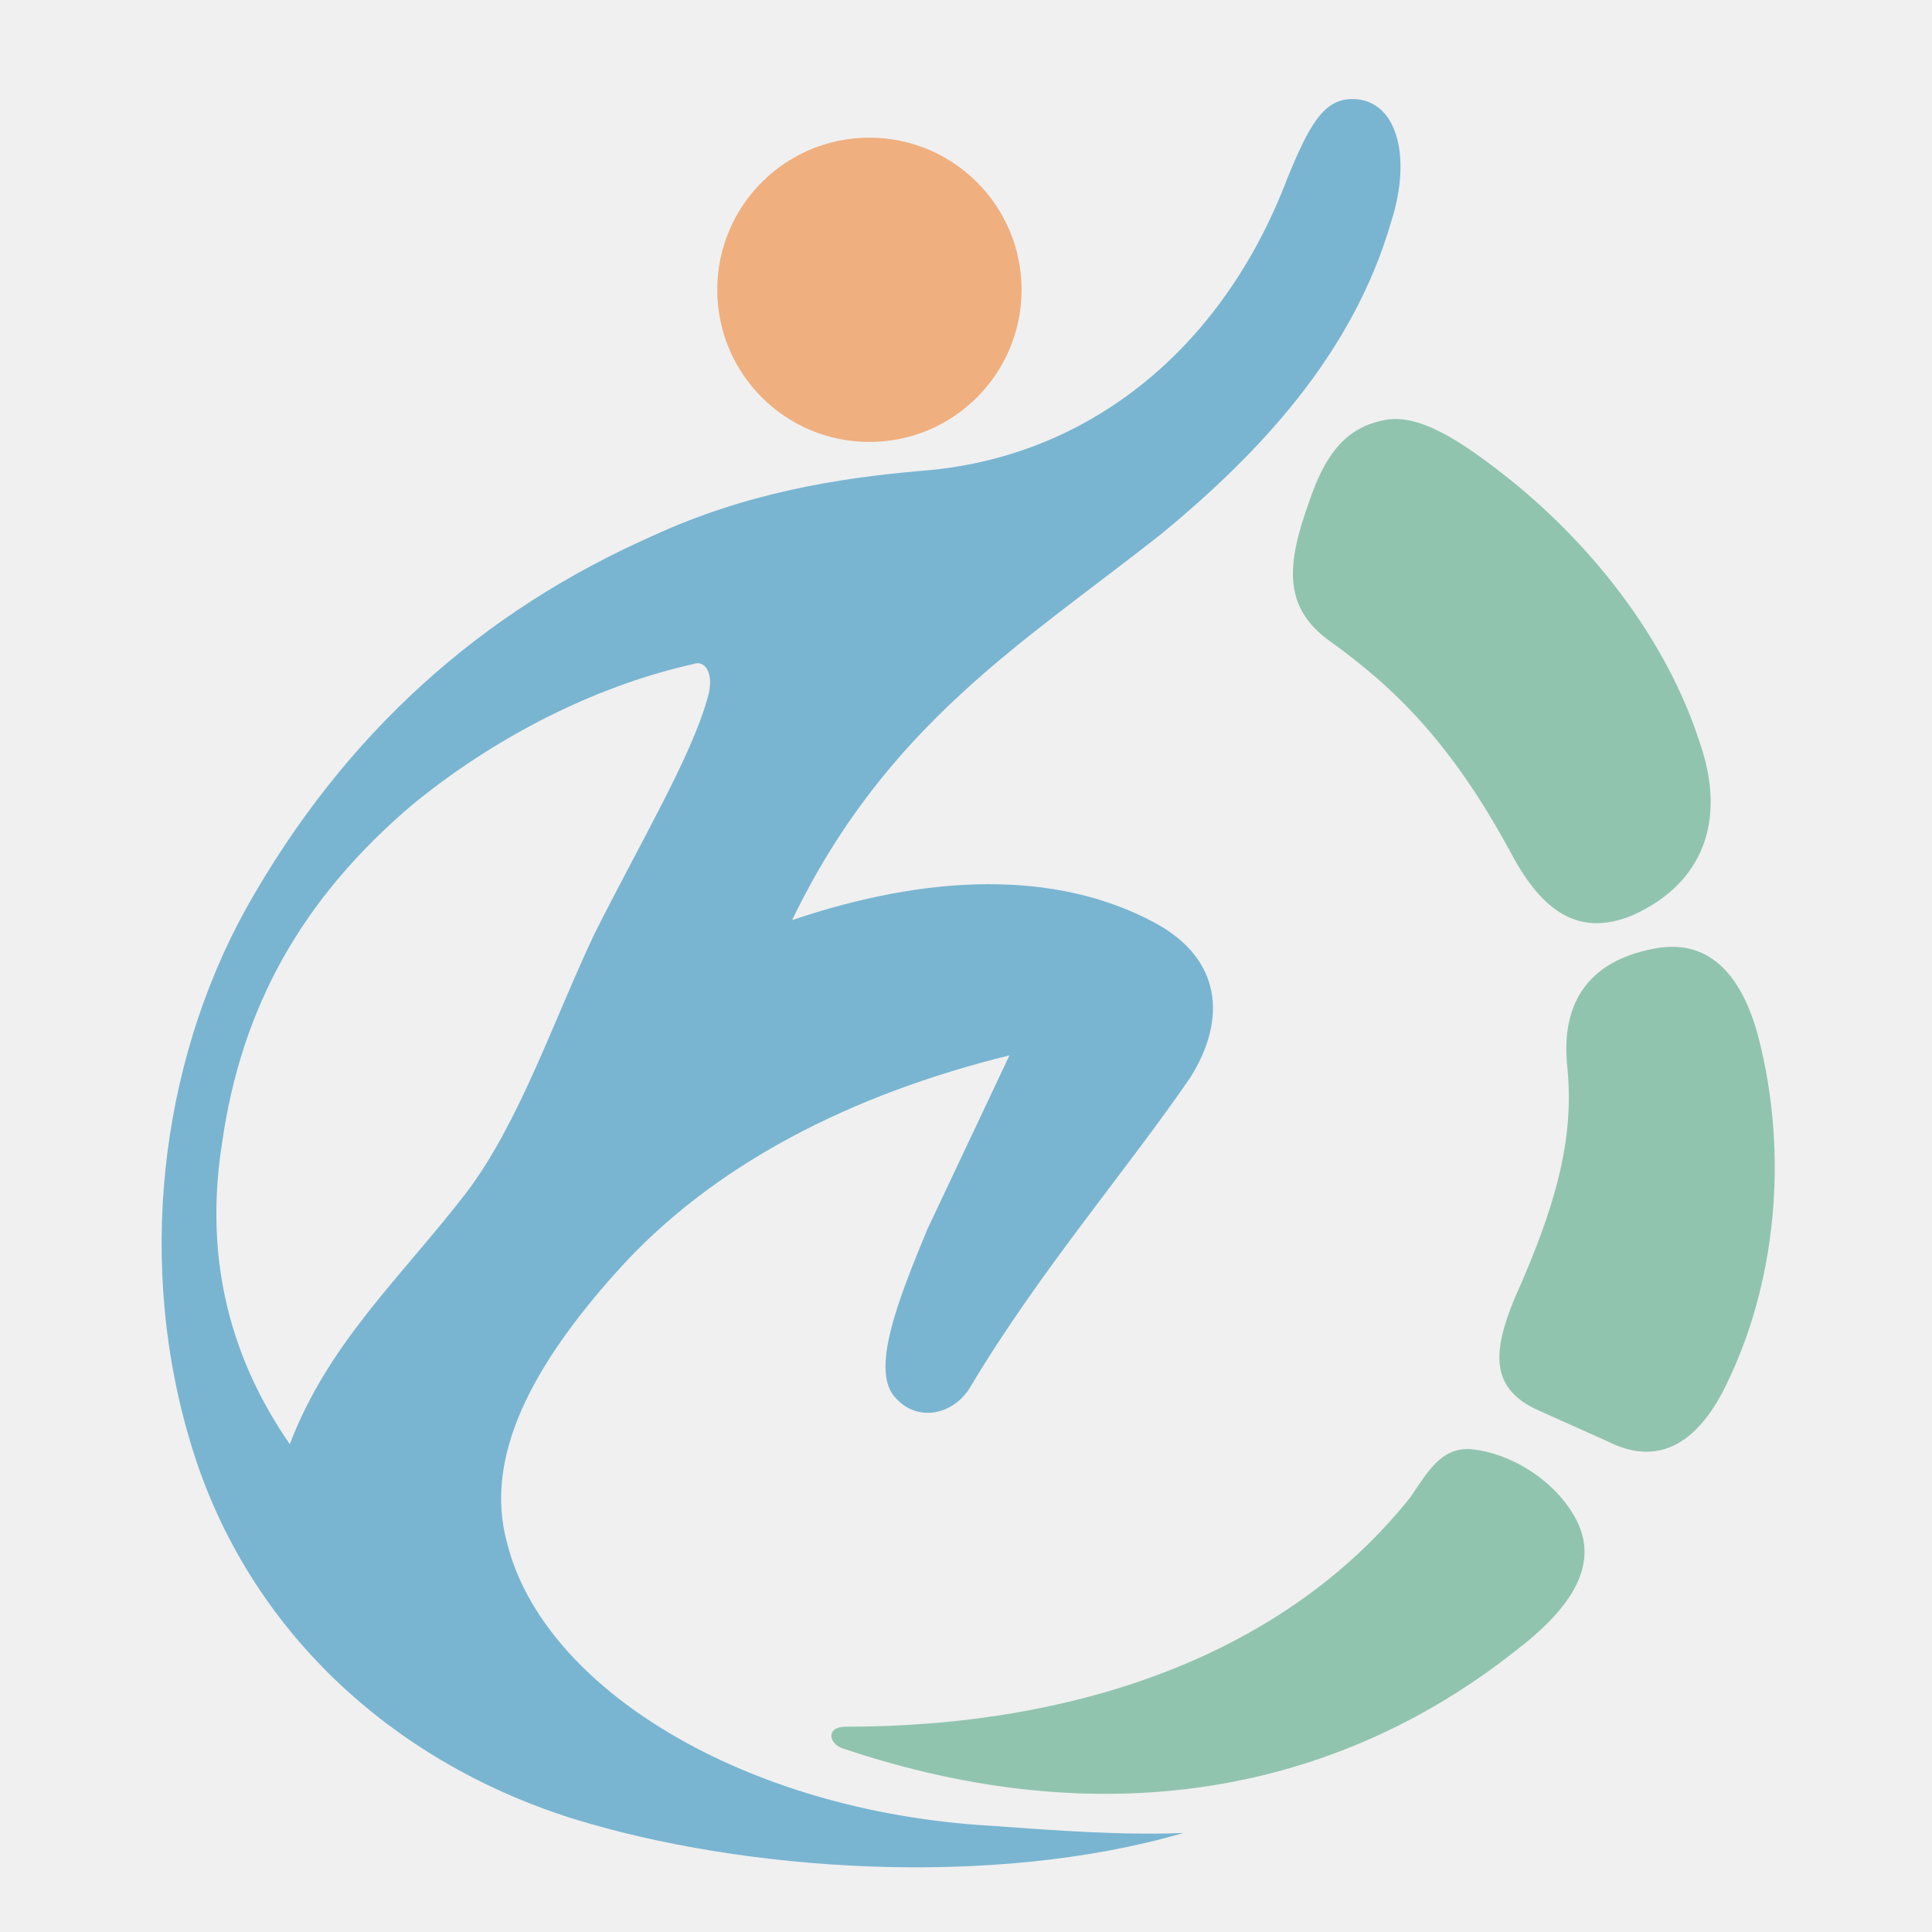
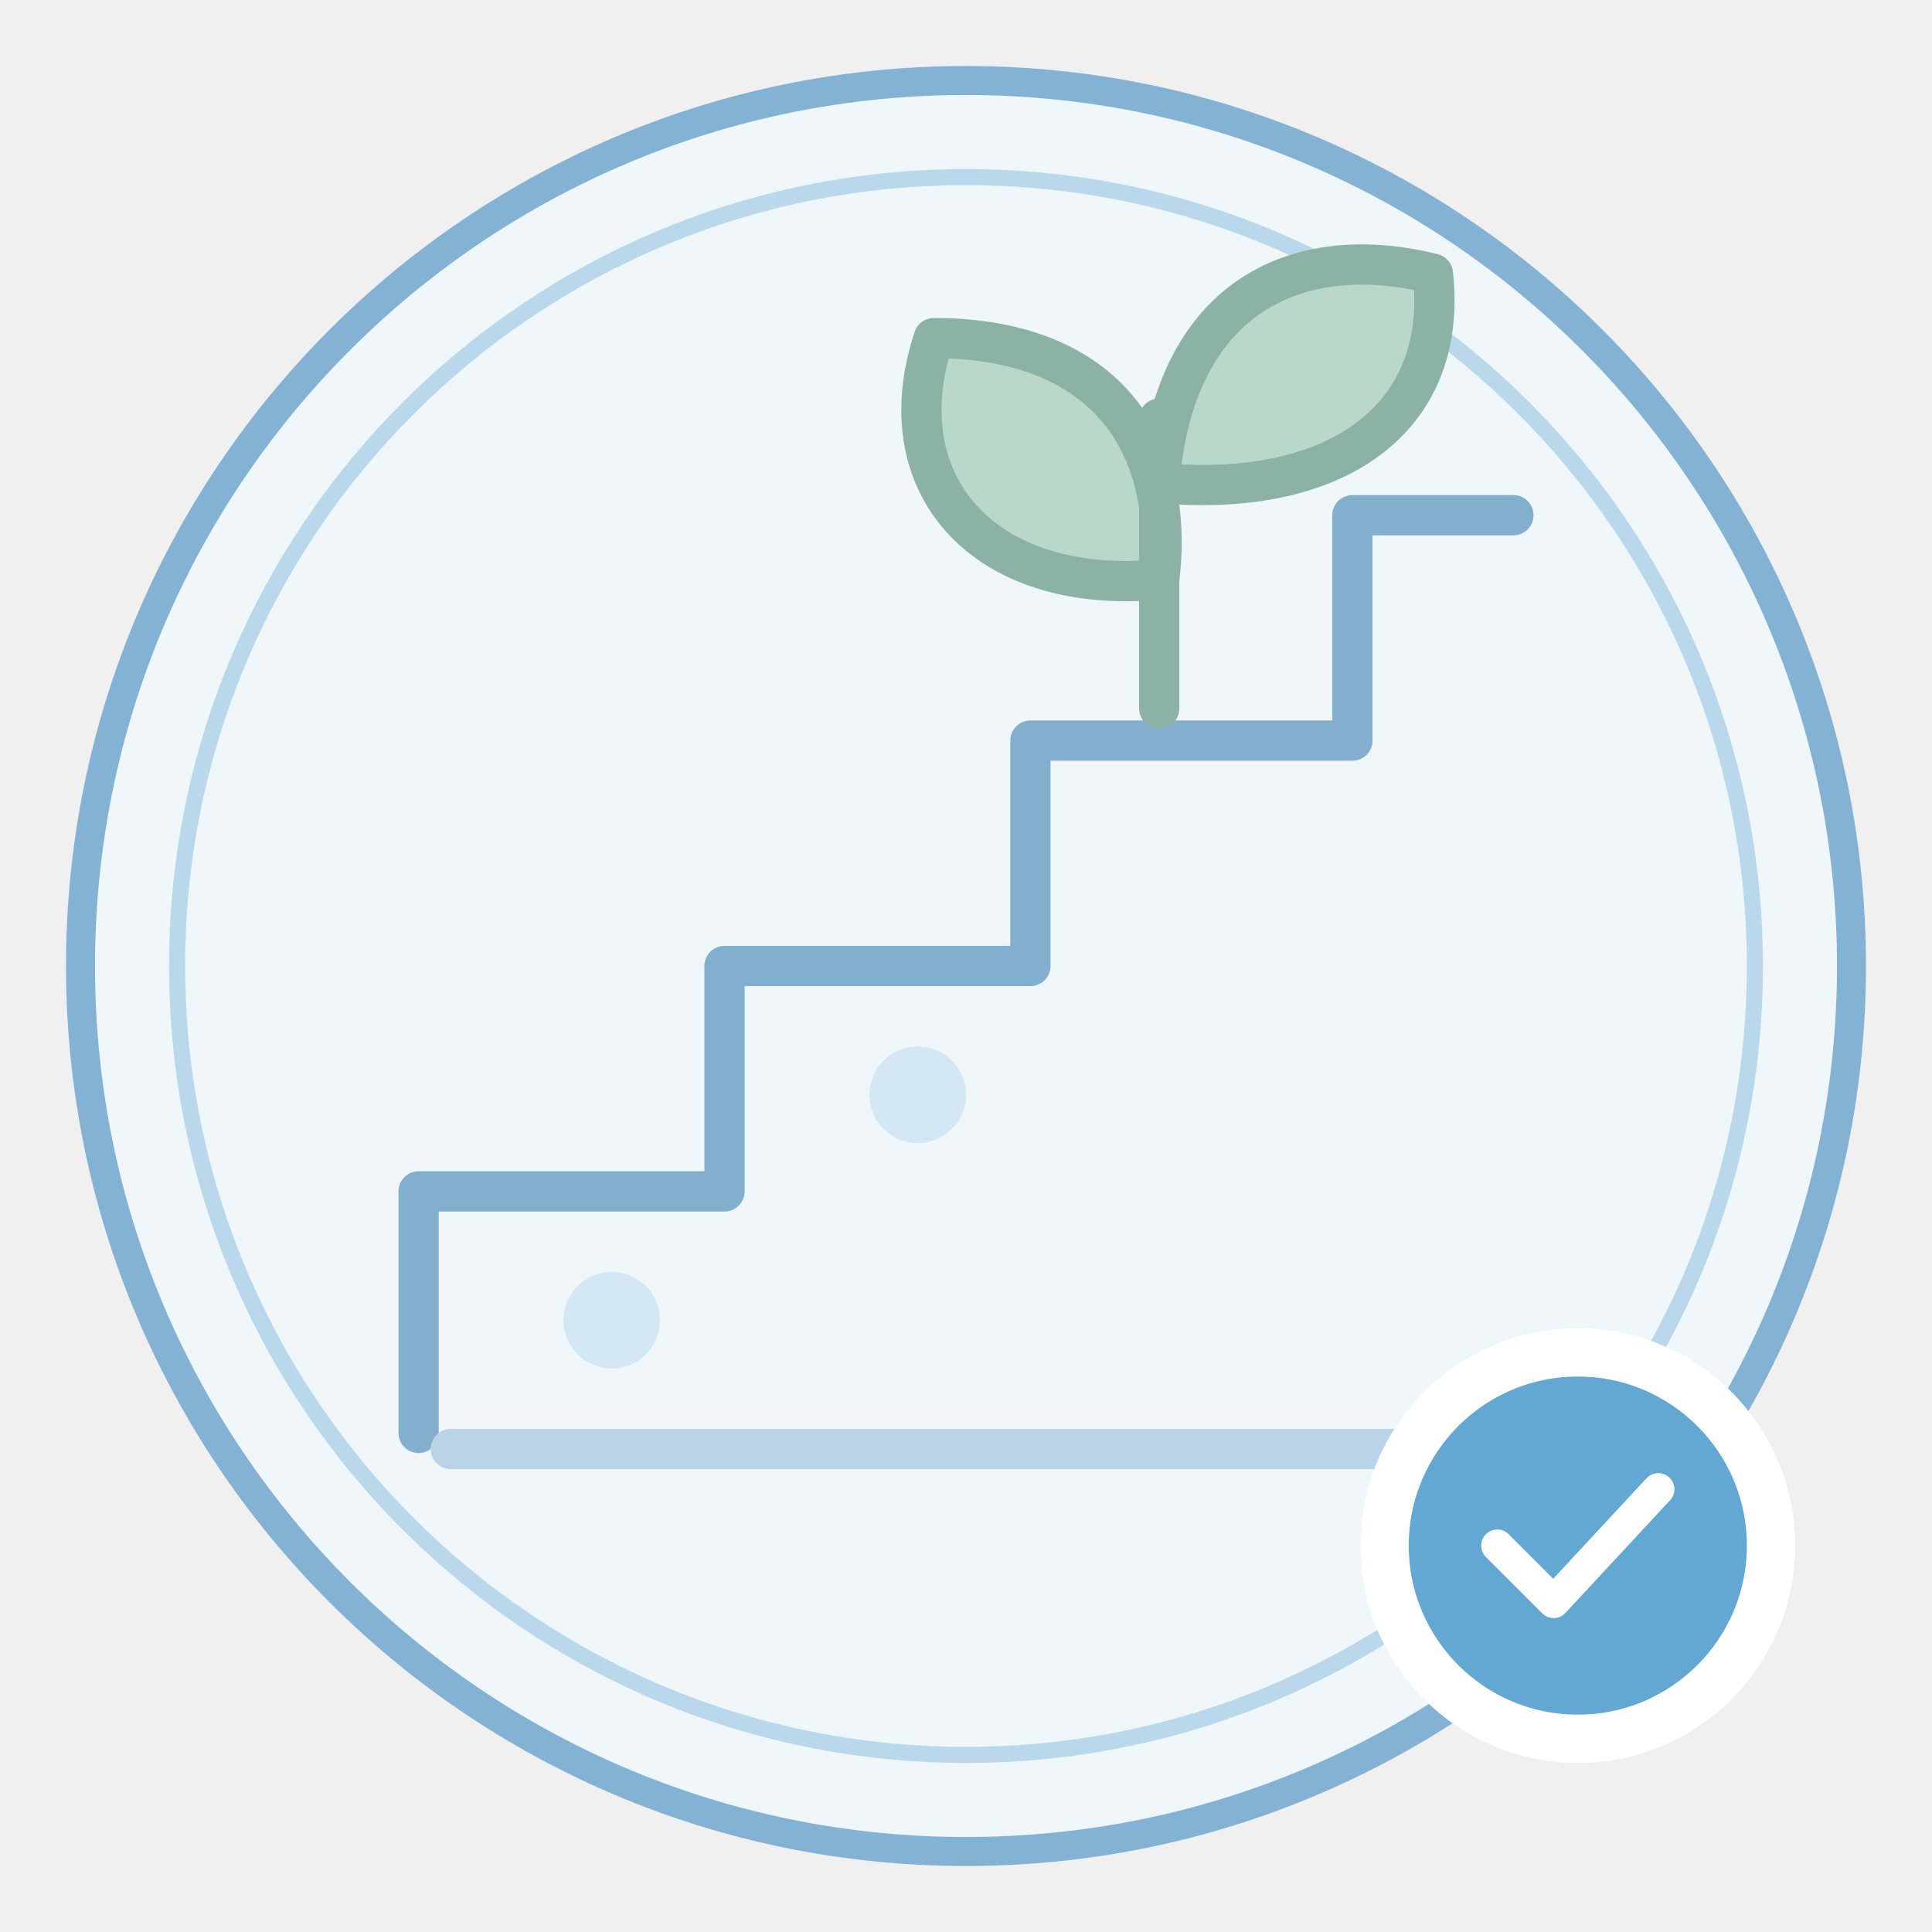
- <svg xmlns="http://www.w3.org/2000/svg" viewBox="240 210 800 800" fill="none">
-   <circle cx="600" cy="330" r="63" fill="#efaf7f" />
-   <path fill="#79b5d1" fill-rule="evenodd" d="M800 251C818 251 825 274 816 302C800 357 761 398 721 431C664 476 607 510 568 591C624 572 677 570 718 592C746 607 748 632 733 656C707 694 670 737 642 784C635 796 620 799 611 789C600 778 612 748 624 719L658 647C593 663 535 692 495 737C461 775 440 813 450 849C465 909 548 960 650 966C678 968 704 970 730 969C651 992 548 985 477 963C401 939 343 884 320 811C296 735 306 651 342 586C383 513 440 463 510 432C549 414 587 408 621 405C690 400 746 355 773 284C782 262 788 251 800 251ZM527 485C491 493 449 512 411 543C365 582 340 627 332 683C325 727 333 769 360 808C376 766 406 739 433 704C455 675 469 633 486 597C505 559 526 524 533 499C536 489 532 483 527 485Z" />
-   <path fill="#91c4af" d="M813 384C827 381 844 392 862 406C898 434 930 474 944 518C955 550 945 576 916 589C892 599 877 585 865 562C841 518 818 495 790 475C771 461 773 443 782 418C789 397 798 387 813 384Z" />
-   <path fill="#91c4af" d="M924 603C947 598 961 613 968 639C981 689 975 742 955 783C944 806 928 818 906 807L877 794C857 785 858 770 867 748C884 710 892 682 889 652C886 624 899 608 924 603Z" />
-   <path fill="#91c4af" d="M848 810C864 811 883 822 892 838C904 859 888 878 867 894C792 953 696 970 589 934C583 932 582 925 590 925C688 925 773 894 824 830C832 818 837 810 848 810Z" />
+ <svg xmlns="http://www.w3.org/2000/svg" viewBox="0 0 120 120" fill="none">
+   <circle cx="60" cy="60" r="55" fill="#f0f7fb" stroke="#84b2d4" stroke-width="1.8" />
+   <circle cx="60" cy="60" r="49" stroke="#bad8eb" stroke-width="1" />
+   <g stroke="#739abc" stroke-width="2.5" stroke-linecap="round" stroke-linejoin="round">
+     <path d="M26 89V74h19V60h19V46h20V32h10" stroke="#83afce" />
+     <path d="M28 90h60" stroke="#bad3e6" />
+     <path d="M72 44V26m0 10c-11 1-17-6-14-15 11 0 15 7 14 15Zm0-6c1-12 9-15 17-13 1 9-6 14-17 13Z" fill="#bad7cc" stroke="#8cb2a5" />
+     <circle cx="38" cy="82" r="3" fill="#d3e7f4" stroke="none" />
+     <circle cx="57" cy="68" r="3" fill="#d3e7f4" stroke="none" />
+   </g>
+   <circle cx="98" cy="96" r="12" fill="#63a8d2" stroke="#fff" stroke-width="3" />
+   <path d="m93 96 3.5 3.5 6.5-7" stroke="#fff" stroke-width="2" stroke-linecap="round" stroke-linejoin="round" />
</svg>
